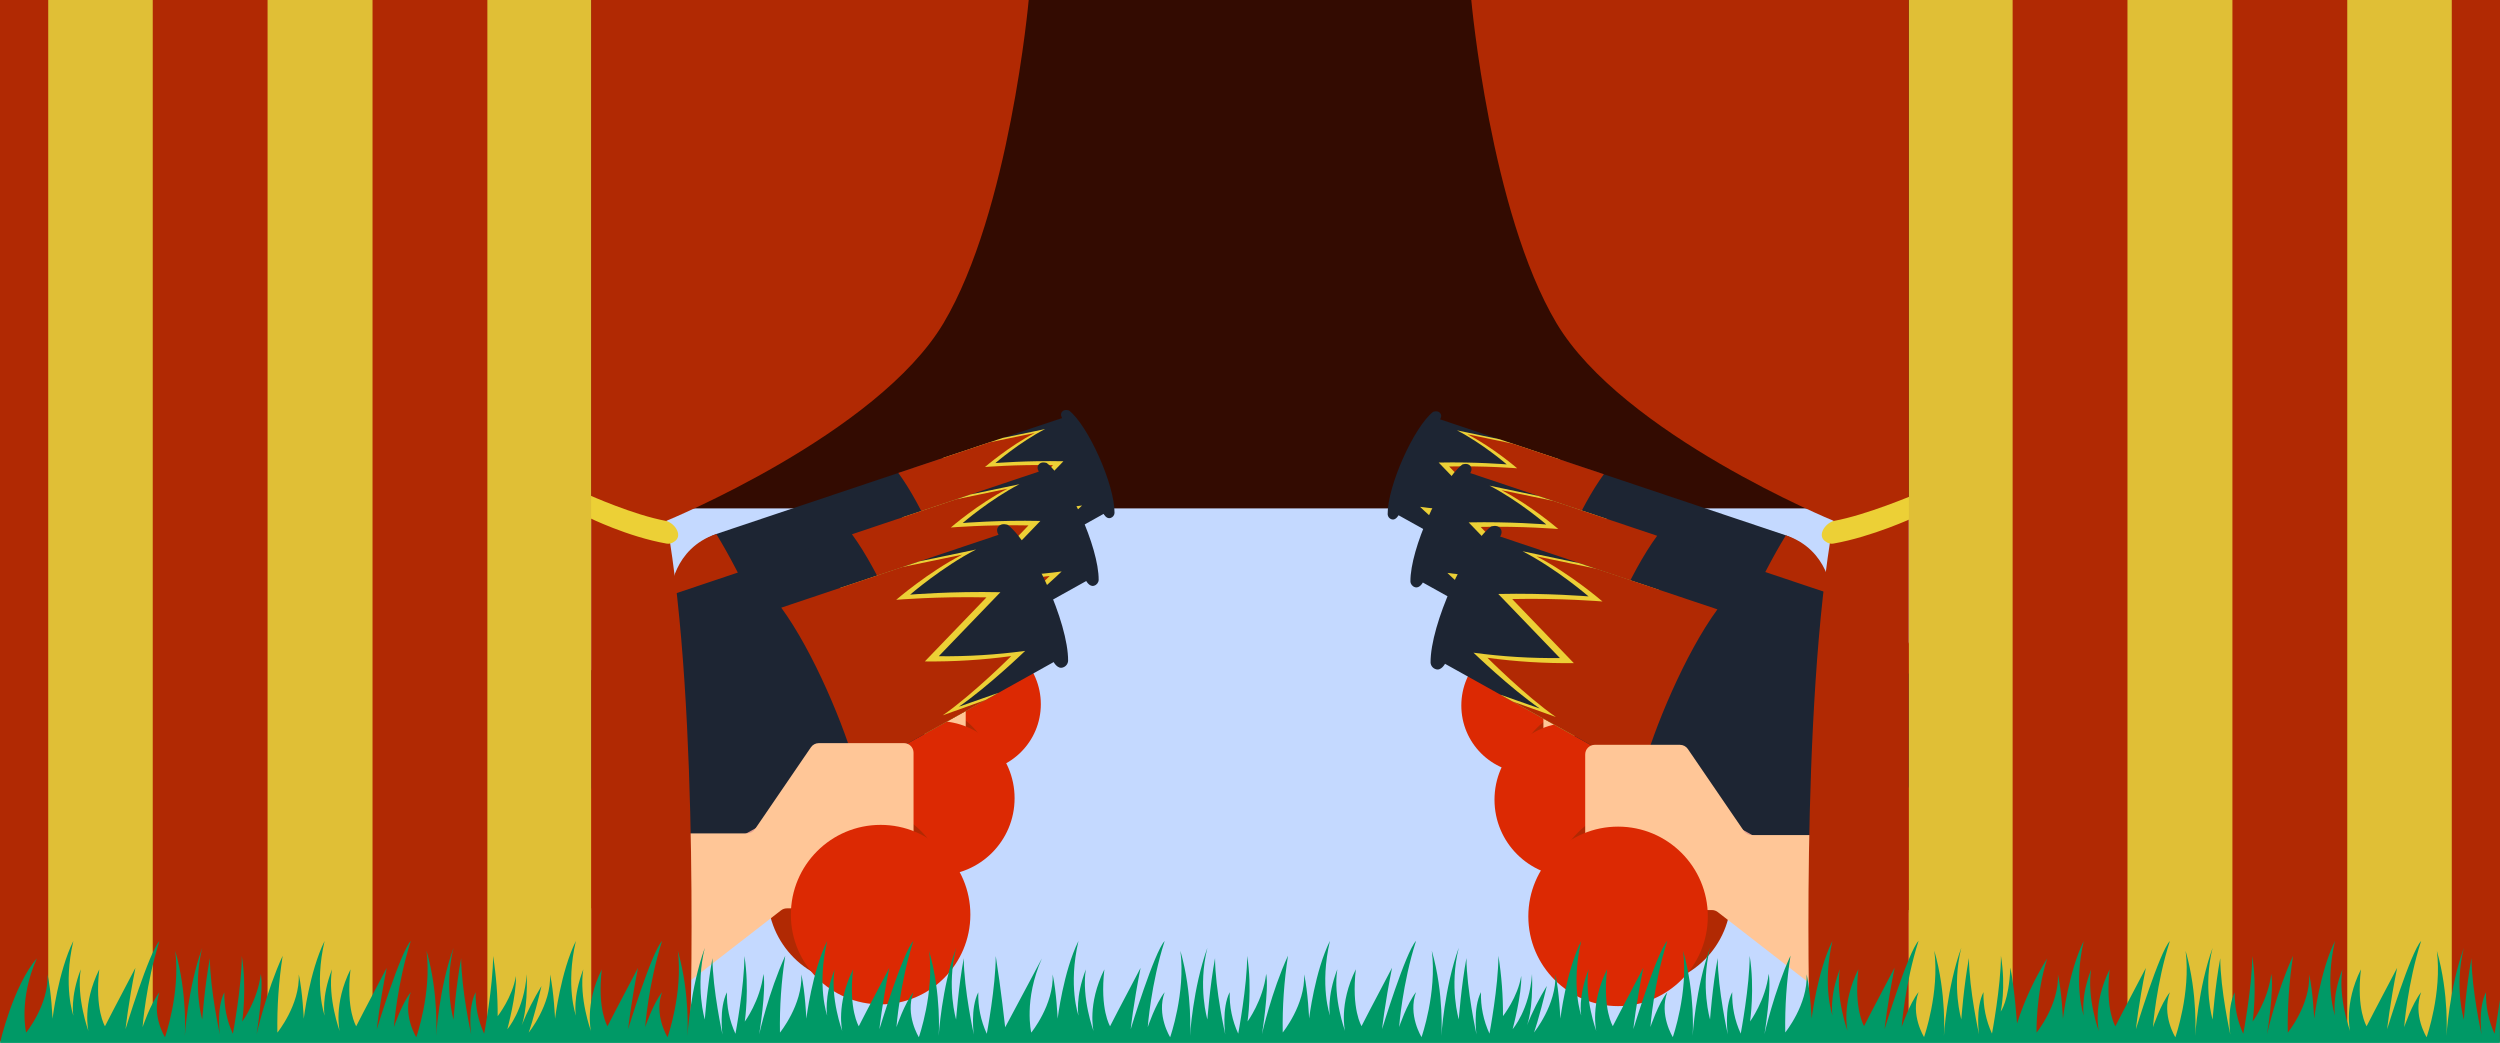
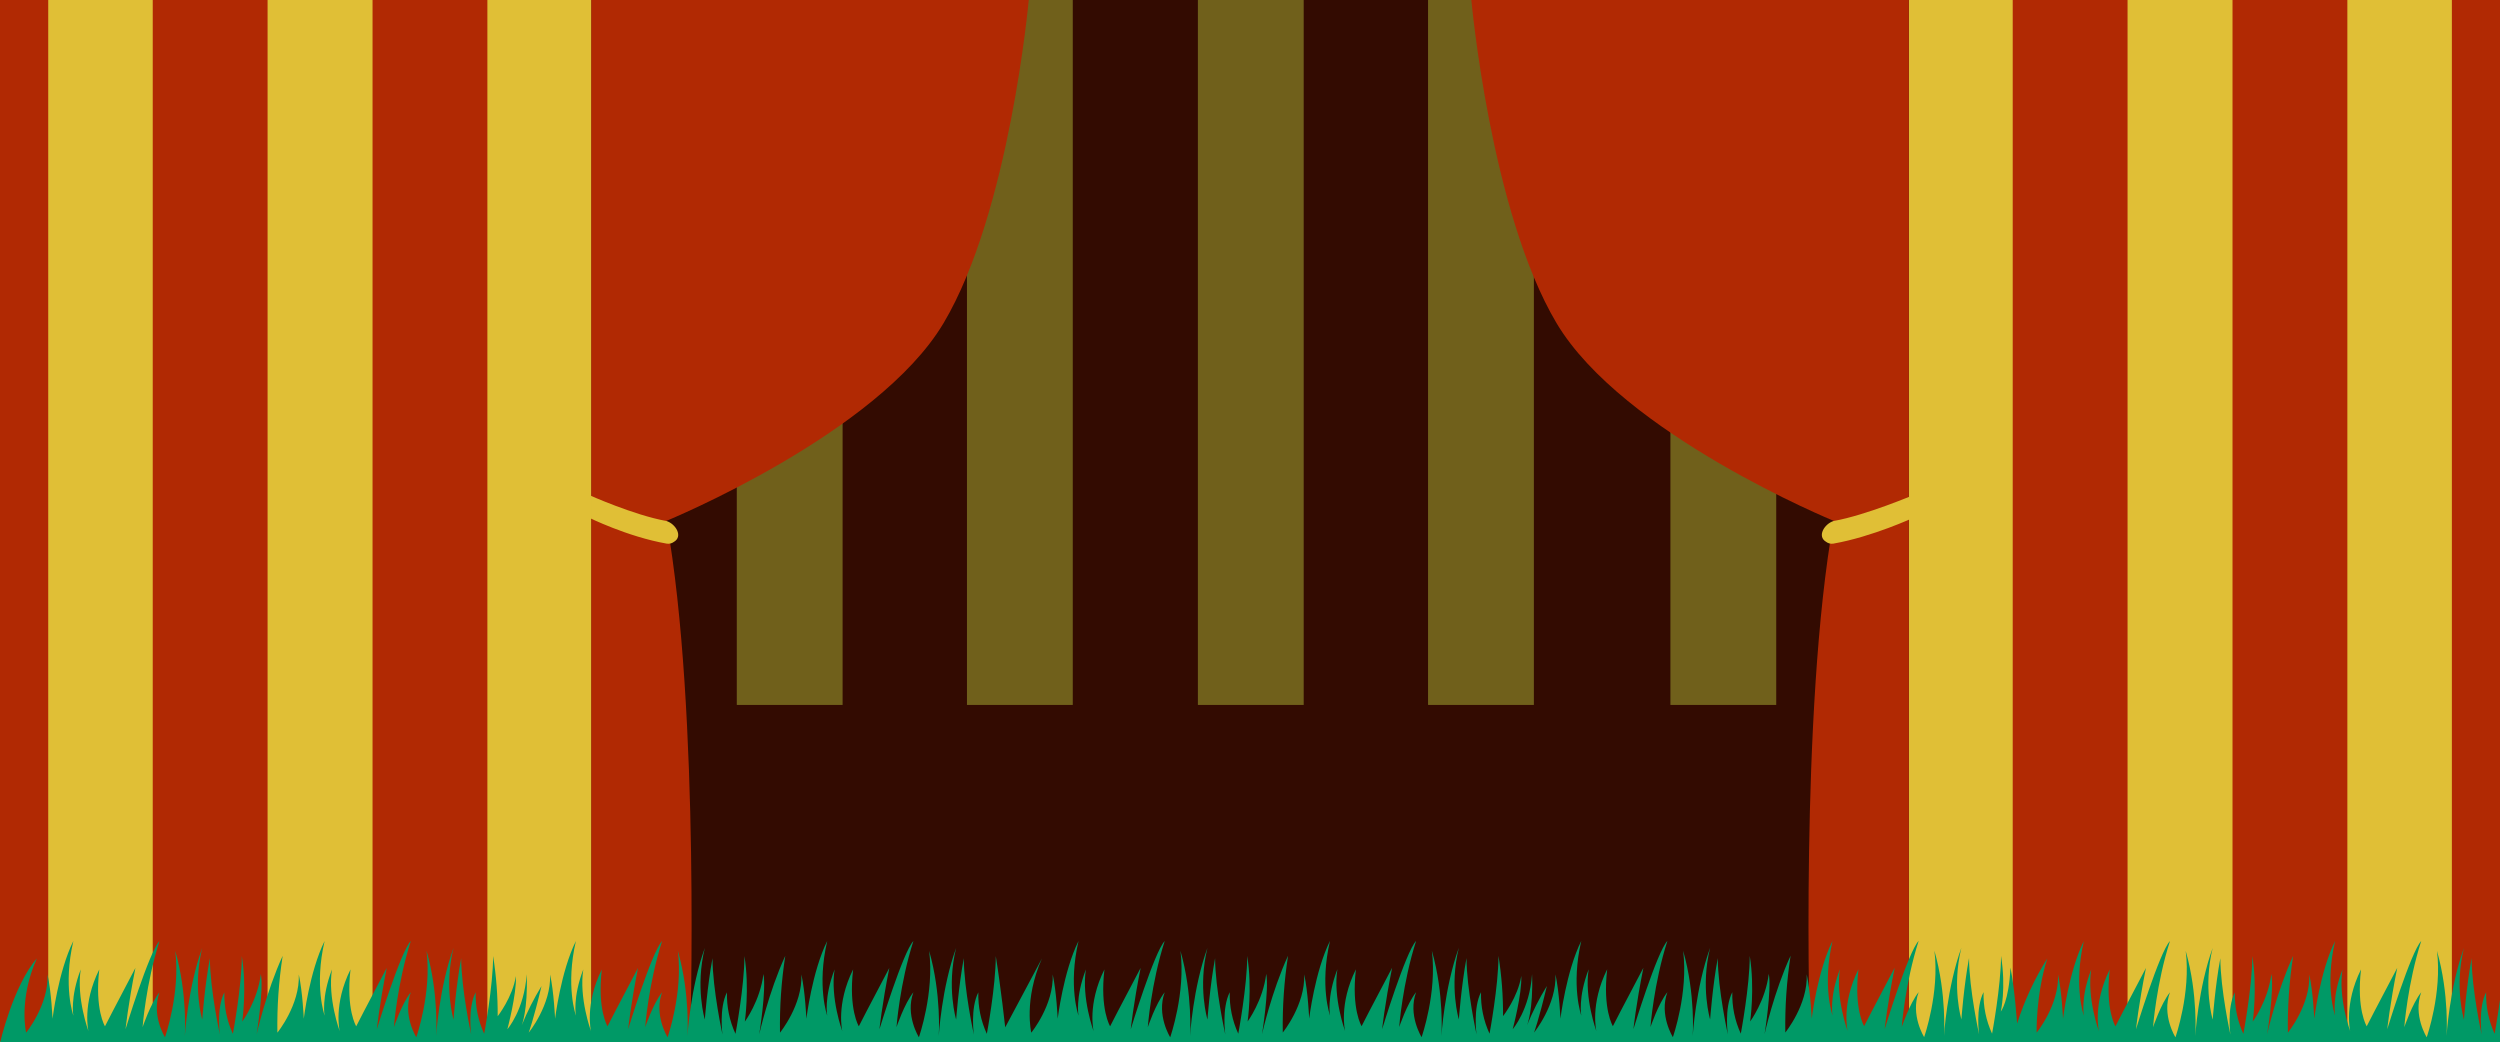
- <svg xmlns="http://www.w3.org/2000/svg" viewBox="0 0 1920.08 801">
+ <svg xmlns="http://www.w3.org/2000/svg" viewBox="0 0 1920 800">
  <defs>
-     <style>.a{fill:#c4d9ff;}.b{fill:#330b01;}.c{fill:#b12903;}.d{fill:#e09d8d;}.e{fill:#1d2533;}.f{fill:#ecd036;}.g{fill:#ffc697;}.h{fill:#dc2903;}.i{fill:#e0bf36;}.j{fill:#096;}</style>
+     <style>.a{fill:#330b01;}.b{fill:#70601b;}.c{fill:#b12903;}.d{fill:#e0bf36;}.e{fill:#096;}</style>
  </defs>
  <rect class="a" width="1920.08" height="800" />
-   <rect class="b" width="1920.08" height="390.46" />
-   <circle class="c" cx="1187.72" cy="530.12" r="51.94" />
-   <path class="d" d="M1311.4,576.7,1246,525.95a5.53,5.53,0,0,0-3.37-1.16l-67.84-.16a5.53,5.53,0,0,1-5.51-5.53v-84.4a5.53,5.53,0,0,1,5.53-5.53h49.31a5.53,5.53,0,0,1,4.57,2.41L1261,479a5.53,5.53,0,0,0,4.57,2.41h41.79a5.53,5.53,0,0,1,5.53,5.53V494a5.53,5.53,0,0,0,2.44,4.58l81.05,54.63a5.53,5.53,0,0,1,2.42,5l-1.12,14.55a5.53,5.53,0,0,1-5.51,5.1h-77.38A5.53,5.53,0,0,1,1311.4,576.7Z" transform="translate(0 0)" />
-   <path class="e" d="M1065.76,395c-.16-22,20.47-67.44,34.93-78.7,0,0,3.38-1.33,5.32.87s0,4.89,0,4.89l265.59,89.11c32.43,13.17,35.12,44.72,35.12,44.72s3.66-2.91,4.6,3.65c2.48,21.87-14.29,65.28-33.14,71.43-4.36,1.35-4.58-1.62-4.58-1.62s-27,16.93-55.12,2.57l-244.35-136.2s-2.24,4.19-5.3,3.15A4.28,4.28,0,0,1,1065.76,395Z" transform="translate(0 0)" />
-   <path class="f" d="M1197.87,352.85l-46.07-15.46L1119,330.53c19.67,10.11,38.21,26.13,38.21,26.13s-24.24-2-52.25-1.4l35.68,37.08a343.42,343.42,0,0,1-50-3.09s20.93,20.22,38.35,32.3l-22.87-8,43,24" transform="translate(0 0)" />
-   <path class="c" d="M1113.3,417.52,1188,459.14c6.93-25.87,25.25-69.63,43.81-94.92l-70-23.47-34.78-7.21c19.67,10.11,38.21,26.13,38.21,26.13s-24.24-2-52.25-1.4l35.68,37.08a343.42,343.42,0,0,1-50-3.09s22.19,22.19,39.61,34.27Z" transform="translate(0 0)" />
-   <path class="c" d="M1371.6,411.14c-20.11,32.82-42.8,82.33-53.12,120.75,28.31,15.61,55.12-2.57,55.12-2.57-3.47-7.88,24.18-72.75,33.13-73.46C1406.72,455.85,1404.9,422.31,1371.6,411.14Z" transform="translate(0 0)" />
-   <path class="g" d="M1297.41,590.12,1232,539.37a5.53,5.53,0,0,0-3.37-1.16l-67.84-.16a5.53,5.53,0,0,1-5.51-5.53v-84.4a5.53,5.53,0,0,1,5.53-5.53h49.31a5.53,5.53,0,0,1,4.57,2.41L1247,492.42a5.53,5.53,0,0,0,4.57,2.41h41.79a5.53,5.53,0,0,1,5.53,5.53v7.05a5.53,5.53,0,0,0,2.44,4.58l81.05,54.63a5.53,5.53,0,0,1,2.42,5l-1.12,14.55a5.53,5.53,0,0,1-5.51,5.1H1300.8A5.53,5.53,0,0,1,1297.41,590.12Z" transform="translate(0 0)" />
-   <circle class="h" cx="1174.28" cy="541.86" r="51.94" />
-   <circle class="c" cx="734.01" cy="529.11" r="51.94" />
-   <path class="d" d="M606.94,576.85H529.56a5.53,5.53,0,0,1-5.51-5.1l-1.12-14.55a5.53,5.53,0,0,1,2.42-5l81.05-54.63a5.53,5.53,0,0,0,2.44-4.58v-7.05a5.53,5.53,0,0,1,5.53-5.53h41.79a5.53,5.53,0,0,0,4.57-2.41l32.39-47.42a5.53,5.53,0,0,1,4.57-2.41H747a5.53,5.53,0,0,1,5.53,5.53v84.4a5.53,5.53,0,0,1-5.51,5.53l-67.84.16a5.53,5.53,0,0,0-3.37,1.16l-65.44,50.75A5.53,5.53,0,0,1,606.94,576.85Z" transform="translate(0 0)" />
-   <path class="e" d="M856,394c.16-22-20.47-67.44-34.93-78.7,0,0-3.38-1.33-5.32.87s0,4.89,0,4.89L550.13,410.13C517.7,423.3,515,454.85,515,454.85s-3.66-2.91-4.6,3.65c-2.48,21.87,14.29,65.28,33.14,71.43,4.36,1.35,4.58-1.62,4.58-1.62s27,16.93,55.12,2.57l244.35-136.2s2.24,4.19,5.3,3.15A4.28,4.28,0,0,0,856,394Z" transform="translate(0 0)" />
-   <path class="f" d="M723.86,351.84l46.07-15.46,32.78-6.86C783,339.64,764.5,355.65,764.5,355.65s24.24-2,52.25-1.4l-35.68,37.08a343.42,343.42,0,0,0,50-3.09s-20.93,20.22-38.35,32.3l22.87-8-43,24" transform="translate(0 0)" />
-   <path class="c" d="M808.43,416.51l-74.68,41.63c-6.93-25.87-25.25-69.63-43.81-94.92l70-23.47,34.78-7.21c-19.67,10.11-38.21,26.13-38.21,26.13s24.24-2,52.25-1.4L773,394.34a343.42,343.42,0,0,0,50-3.09s-22.19,22.19-39.61,34.27Z" transform="translate(0 0)" />
-   <path class="c" d="M550.13,410.13c20.11,32.82,42.8,82.33,53.12,120.75-28.31,15.61-55.12-2.57-55.12-2.57,3.47-7.88-24.18-72.75-33.13-73.46C515,454.85,516.83,421.3,550.13,410.13Z" transform="translate(0 0)" />
-   <path class="g" d="M620.93,590.28H543.54a5.53,5.53,0,0,1-5.51-5.1l-1.12-14.55a5.53,5.53,0,0,1,2.42-5L620.38,511a5.53,5.53,0,0,0,2.44-4.58v-7.05a5.53,5.53,0,0,1,5.53-5.53h41.79a5.53,5.53,0,0,0,4.57-2.41L707.09,444a5.53,5.53,0,0,1,4.57-2.41H761a5.53,5.53,0,0,1,5.53,5.53v84.4A5.53,5.53,0,0,1,761,537l-67.84.16a5.53,5.53,0,0,0-3.37,1.16l-65.44,50.75A5.53,5.53,0,0,1,620.93,590.28Z" transform="translate(0 0)" />
-   <circle class="h" cx="747.45" cy="540.85" r="51.94" />
-   <circle class="c" cx="1222.45" cy="600.82" r="59.28" />
-   <path class="d" d="M1363.6,654l-74.69-57.92a6.31,6.31,0,0,0-3.85-1.32l-77.43-.19a6.31,6.31,0,0,1-6.29-6.31V491.91a6.31,6.31,0,0,1,6.31-6.31h56.28a6.31,6.31,0,0,1,5.21,2.75l37,54.12a6.31,6.31,0,0,0,5.21,2.75H1359a6.31,6.31,0,0,1,6.31,6.31v8a6.31,6.31,0,0,0,2.78,5.23l92.51,62.35a6.31,6.31,0,0,1,2.76,5.72l-1.28,16.6a6.31,6.31,0,0,1-6.29,5.82h-88.32A6.31,6.31,0,0,1,1363.6,654Z" transform="translate(0 0)" />
-   <path class="e" d="M1083.25,446.57c-.19-25.14,23.36-77,39.87-89.82,0,0,3.85-1.52,6.07,1s0,5.58,0,5.58L1432.31,465c37,15,40.08,51,40.08,51s4.18-3.32,5.24,4.17c2.83,25-16.3,74.5-37.83,81.52-5,1.54-5.23-1.84-5.23-1.84s-30.84,19.33-62.9,2.93L1092.79,447.39s-2.56,4.78-6.05,3.59A4.88,4.88,0,0,1,1083.25,446.57Z" transform="translate(0 0)" />
-   <path class="f" d="M1234,398.5l-52.58-17.64L1144,373c22.44,11.54,43.61,29.82,43.61,29.82s-27.67-2.31-59.64-1.6l40.72,42.32a392,392,0,0,1-57.07-3.53s23.88,23.08,43.76,36.87l-26.1-9.16,49.12,27.38" transform="translate(0 0)" />
-   <path class="c" d="M1137.51,472.31l85.23,47.51c7.91-29.53,28.81-79.47,50-108.33L1192.9,384.7l-39.69-8.23c22.44,11.54,43.61,29.82,43.61,29.82s-27.67-2.31-59.64-1.6L1177.9,447a392,392,0,0,1-57.07-3.53s25.33,25.33,45.21,39.12Z" transform="translate(0 0)" />
-   <path class="c" d="M1432.31,465c-23,37.46-48.85,94-60.63,137.81,32.31,17.81,62.9-2.93,62.9-2.93-4-9,27.59-83,37.81-83.85C1472.4,516.06,1470.32,477.78,1432.31,465Z" transform="translate(0 0)" />
-   <path class="g" d="M1347.64,669.3l-74.69-57.92a6.31,6.31,0,0,0-3.85-1.32l-77.43-.19a6.31,6.31,0,0,1-6.29-6.31V507.23a6.31,6.31,0,0,1,6.31-6.31H1248a6.31,6.31,0,0,1,5.21,2.75l37,54.12a6.31,6.31,0,0,0,5.21,2.75H1343a6.31,6.31,0,0,1,6.31,6.31v8a6.31,6.31,0,0,0,2.78,5.23l92.51,62.35a6.31,6.31,0,0,1,2.76,5.72l-1.28,16.6a6.31,6.31,0,0,1-6.29,5.82h-88.32A6.31,6.31,0,0,1,1347.64,669.3Z" transform="translate(0 0)" />
-   <circle class="h" cx="1207.1" cy="614.22" r="59.28" />
-   <circle class="c" cx="704.61" cy="599.67" r="59.28" />
-   <path class="d" d="M559.59,654.16H471.27a6.31,6.31,0,0,1-6.29-5.82l-1.28-16.6a6.31,6.31,0,0,1,2.76-5.72L559,563.67a6.31,6.31,0,0,0,2.78-5.23v-8a6.31,6.31,0,0,1,6.31-6.31h47.69a6.31,6.31,0,0,0,5.21-2.75l37-54.12a6.31,6.31,0,0,1,5.21-2.75h56.28a6.31,6.31,0,0,1,6.31,6.31v96.33a6.31,6.31,0,0,1-6.29,6.31l-77.43.19a6.31,6.31,0,0,0-3.85,1.32l-74.69,57.92A6.31,6.31,0,0,1,559.59,654.16Z" transform="translate(0 0)" />
-   <path class="e" d="M843.81,445.43c.19-25.14-23.36-77-39.87-89.82,0,0-3.85-1.52-6.07,1s0,5.58,0,5.58L494.75,463.88c-37,15-40.08,51-40.08,51s-4.18-3.32-5.24,4.17c-2.83,25,16.3,74.5,37.83,81.52,5,1.54,5.23-1.84,5.23-1.84s30.84,19.33,62.9,2.93L834.27,446.24s2.56,4.78,6.05,3.59A4.88,4.88,0,0,0,843.81,445.43Z" transform="translate(0 0)" />
-   <path class="f" d="M693,397.35l52.58-17.64L783,371.88c-22.44,11.54-43.61,29.82-43.61,29.82s27.67-2.31,59.64-1.6l-40.72,42.32a392,392,0,0,0,57.07-3.53S791.52,462,771.65,475.76l26.1-9.16L748.62,494" transform="translate(0 0)" />
-   <path class="c" d="M789.56,471.16l-85.23,47.51c-7.91-29.53-28.81-79.47-50-108.33l79.84-26.79,39.69-8.23c-22.44,11.54-43.61,29.82-43.61,29.82s27.67-2.31,59.64-1.6l-40.72,42.32a392,392,0,0,0,57.07-3.53S780.91,467.66,761,481.45Z" transform="translate(0 0)" />
-   <path class="c" d="M494.75,463.88c23,37.46,48.85,94,60.63,137.81-32.31,17.81-62.9-2.93-62.9-2.93,4-9-27.59-83-37.81-83.85C454.66,514.92,456.74,476.63,494.75,463.88Z" transform="translate(0 0)" />
-   <path class="g" d="M575.55,669.48H487.23a6.31,6.31,0,0,1-6.29-5.82l-1.28-16.6a6.31,6.31,0,0,1,2.76-5.72L574.93,579a6.31,6.31,0,0,0,2.78-5.23v-8A6.31,6.31,0,0,1,584,559.4h47.69a6.31,6.31,0,0,0,5.21-2.75l37-54.12a6.31,6.31,0,0,1,5.21-2.75h56.28a6.31,6.31,0,0,1,6.31,6.31v96.33a6.31,6.31,0,0,1-6.29,6.31l-77.43.19a6.31,6.31,0,0,0-3.85,1.32l-74.69,57.92A6.31,6.31,0,0,1,575.55,669.48Z" transform="translate(0 0)" />
-   <circle class="h" cx="719.96" cy="613.07" r="59.28" />
-   <circle class="c" cx="1260.57" cy="688.21" r="68.93" />
-   <path class="d" d="M1424.69,750l-86.84-67.35a7.34,7.34,0,0,0-4.48-1.54l-90-.22a7.34,7.34,0,0,1-7.32-7.34v-112a7.34,7.34,0,0,1,7.34-7.34h65.43a7.34,7.34,0,0,1,6.06,3.2l43,62.93a7.34,7.34,0,0,0,6.06,3.2h55.45a7.34,7.34,0,0,1,7.34,7.34v9.36a7.34,7.34,0,0,0,3.24,6.08l107.55,72.49a7.34,7.34,0,0,1,3.21,6.65l-1.49,19.3a7.34,7.34,0,0,1-7.31,6.77H1429.18A7.34,7.34,0,0,1,1424.69,750Z" transform="translate(0 0)" />
-   <path class="e" d="M1098.72,508.88c-.22-29.23,27.16-89.49,46.35-104.43,0,0,4.48-1.77,7.06,1.15s0,6.48,0,6.48l352.44,118.25c43,17.48,46.6,59.34,46.6,59.34s4.86-3.86,6.1,4.85c3.29,29-19,86.62-44,94.78-5.79,1.79-6.08-2.14-6.08-2.14s-35.86,22.47-73.14,3.41L1109.82,509.82s-3,5.56-7,4.17A5.68,5.68,0,0,1,1098.72,508.88Z" transform="translate(0 0)" />
-   <path class="f" d="M1274,453l-61.14-20.51-43.5-9.11c26.1,13.42,50.7,34.67,50.7,34.67s-32.17-2.69-69.34-1.86l47.34,49.21a455.71,455.71,0,0,1-66.36-4.1s27.77,26.83,50.88,42.86l-30.35-10.65,57.11,31.84" transform="translate(0 0)" />
-   <path class="c" d="M1161.81,538.8,1260.9,594c9.2-34.33,33.5-92.4,58.14-126l-92.83-31.15-46.15-9.57c26.1,13.42,50.7,34.67,50.7,34.67s-32.17-2.69-69.34-1.86l47.34,49.21a455.71,455.71,0,0,1-66.36-4.1s29.45,29.45,52.56,45.48Z" transform="translate(0 0)" />
-   <path class="c" d="M1504.57,530.33c-26.68,43.55-56.8,109.25-70.5,160.23,37.56,20.71,73.14-3.41,73.14-3.41-4.61-10.46,32.08-96.54,44-97.48C1551.18,589.67,1548.76,545.16,1504.57,530.33Z" transform="translate(0 0)" />
-   <path class="g" d="M1406.13,767.84l-86.84-67.35a7.34,7.34,0,0,0-4.48-1.54l-90-.22a7.34,7.34,0,0,1-7.32-7.34v-112a7.34,7.34,0,0,1,7.34-7.34h65.43a7.34,7.34,0,0,1,6.06,3.2l43,62.93a7.34,7.34,0,0,0,6.06,3.2h55.45a7.34,7.34,0,0,1,7.34,7.34v9.36a7.34,7.34,0,0,0,3.24,6.08l107.55,72.49a7.34,7.34,0,0,1,3.21,6.65l-1.49,19.3a7.34,7.34,0,0,1-7.31,6.77H1410.62A7.34,7.34,0,0,1,1406.13,767.84Z" transform="translate(0 0)" />
-   <circle class="h" cx="1242.73" cy="703.8" r="68.93" />
-   <circle class="c" cx="658.49" cy="686.88" r="68.93" />
-   <path class="d" d="M489.88,750.23H387.19a7.34,7.34,0,0,1-7.31-6.77l-1.49-19.3a7.34,7.34,0,0,1,3.21-6.65L489.16,645a7.34,7.34,0,0,0,3.24-6.08v-9.36a7.34,7.34,0,0,1,7.34-7.34h55.45a7.34,7.34,0,0,0,6.06-3.2l43-62.93a7.34,7.34,0,0,1,6.06-3.2H675.7a7.34,7.34,0,0,1,7.34,7.34v112a7.34,7.34,0,0,1-7.32,7.34l-90,.22a7.34,7.34,0,0,0-4.48,1.54l-86.84,67.35A7.34,7.34,0,0,1,489.88,750.23Z" transform="translate(0 0)" />
-   <path class="e" d="M820.34,507.54c.22-29.23-27.16-89.49-46.35-104.43,0,0-4.48-1.77-7.06,1.15s0,6.48,0,6.48L414.49,529c-43,17.48-46.6,59.34-46.6,59.34s-4.86-3.86-6.1,4.85c-3.29,29,19,86.62,44,94.78,5.79,1.79,6.08-2.14,6.08-2.14s35.86,22.47,73.14,3.41L809.24,508.49s3,5.56,7,4.17A5.68,5.68,0,0,0,820.34,507.54Z" transform="translate(0 0)" />
-   <path class="f" d="M645,451.65l61.14-20.51,43.5-9.11C723.57,435.45,699,456.7,699,456.7s32.17-2.69,69.34-1.86L721,504a455.71,455.71,0,0,0,66.36-4.1s-27.77,26.83-50.88,42.86l30.35-10.65L709.66,564" transform="translate(0 0)" />
-   <path class="c" d="M757.26,537.47l-99.1,55.24c-9.2-34.33-33.5-92.4-58.14-126l92.83-31.15L739,426c-26.1,13.42-50.7,34.67-50.7,34.67s32.17-2.69,69.34-1.86L710.29,508a455.71,455.71,0,0,0,66.36-4.1s-29.45,29.45-52.56,45.48Z" transform="translate(0 0)" />
-   <path class="c" d="M414.49,529c26.68,43.55,56.8,109.25,70.5,160.23-37.56,20.71-73.14-3.41-73.14-3.41,4.61-10.46-32.08-96.54-44-97.48C367.89,588.34,370.3,543.82,414.49,529Z" transform="translate(0 0)" />
-   <path class="g" d="M508.44,768H405.75a7.34,7.34,0,0,1-7.31-6.77L396.95,742a7.34,7.34,0,0,1,3.21-6.65l107.55-72.49a7.34,7.34,0,0,0,3.24-6.08v-9.36a7.34,7.34,0,0,1,7.34-7.34h55.45a7.34,7.34,0,0,0,6.06-3.2l43-62.93a7.34,7.34,0,0,1,6.06-3.2h65.43a7.34,7.34,0,0,1,7.34,7.34v112a7.34,7.34,0,0,1-7.32,7.34l-90,.22a7.34,7.34,0,0,0-4.48,1.54l-86.84,67.35A7.34,7.34,0,0,1,508.44,768Z" transform="translate(0 0)" />
-   <circle class="h" cx="676.34" cy="702.46" r="68.93" />
-   <path class="c" d="M454,0V800h76s8-254.29-18.15-400c0,0,162.08-66.5,212.83-151.88S790.08,0,790.08,0Z" transform="translate(0 0)" />
-   <path class="f" d="M511.83,400.14c7,2.12,13,11.77,5.77,16a7.32,7.32,0,0,1-5.51,1.38c-30.2-5.29-60.09-20.13-60.09-20.13V380S486.7,395.61,511.83,400.14Z" transform="translate(0 0)" />
-   <rect class="i" width="454" height="800" />
+   <rect class="b" x="565.86" width="81.26" height="541.39" />
+   <rect class="b" x="742.63" width="81.26" height="541.39" />
+   <rect class="b" x="919.98" width="81.26" height="541.39" />
+   <rect class="b" x="1096.75" width="81.26" height="541.39" />
+   <rect class="b" x="1282.88" width="81.26" height="541.39" />
+   <path class="c" d="M454,0V800h76s8-254.29-18.15-400c0,0,162.08-66.5,212.83-151.88S790.08,0,790.08,0Z" />
+   <path class="d" d="M511.83,400.14c7,2.12,13,11.77,5.77,16a7.32,7.32,0,0,1-5.51,1.38c-30.2-5.29-60.09-20.13-60.09-20.13V380S486.7,395.61,511.83,400.14Z" />
+   <rect class="d" width="454" height="800" />
  <rect class="c" x="286.12" width="88.19" height="800" />
  <rect class="c" x="117.31" width="88.19" height="800" />
  <rect class="c" width="37.04" height="800" />
-   <path class="c" d="M1466,0V800h-75.92s-8-254.29,18.15-400c0,0-162.08-66.5-212.83-151.88S1130,0,1130,0Z" transform="translate(0 0)" />
-   <path class="f" d="M1408.21,400.14c-7,2.12-13,11.77-5.75,16a7.25,7.25,0,0,0,5.47,1.38c30.2-5.29,62.06-20.13,62.06-20.13V380S1433.34,395.61,1408.21,400.14Z" transform="translate(0 0)" />
-   <rect class="i" x="1466.08" width="454" height="800" transform="translate(3386.16 800) rotate(-180)" />
+   <path class="c" d="M1466,0V800h-75.92s-8-254.29,18.15-400c0,0-162.08-66.5-212.83-151.88S1130,0,1130,0Z" />
+   <path class="d" d="M1408.21,400.14c-7,2.12-13,11.77-5.75,16a7.25,7.25,0,0,0,5.47,1.38c30.2-5.29,62.06-20.13,62.06-20.13V380S1433.34,395.61,1408.21,400.14Z" />
+   <rect class="d" x="1466.08" width="454" height="800" transform="translate(3386.16 800) rotate(-180)" />
  <rect class="c" x="1545.76" width="88.19" height="800" transform="translate(3179.72 800) rotate(-180)" />
  <rect class="c" x="1714.58" width="88.19" height="800" transform="translate(3517.35 800) rotate(-180)" />
  <rect class="c" x="1883.04" width="37.04" height="800" transform="translate(3803.12 800) rotate(-180)" />
-   <polyline class="j" points="965 800 1158 800 1351 800" />
-   <path class="j" d="M1737,801h183V767.89c-2,14.37-4.12,26.07-4.12,26.07a71.71,71.71,0,0,1-6.54-31.89c-6.27,12.44-3.43,32.46-3.43,32.46s-7.61-34.54-7.72-58.62c-4,21.42-5.88,47.1-5.88,47.1s-7.49-24.82,0-55c-11.15,30.77-13.36,67.64-13.36,67.64s2.21-31.91-7.36-65.38c4.08,32.27-7.88,66.35-7.88,66.35s-10.67-17-4.21-34.55c-7,8.85-13,26.83-13,26.83s2.48-33.45,13-66.2c-8,8.45-26.09,67.76-26.09,67.76s1.91-18.44,7.65-47.09c-15.26,28.76-23.43,44.83-23.43,44.83s-7.95-12.92-4.37-43.69c-13.35,26.88-8.3,47.51-8.3,47.51s-9.4-25.64-5.93-47.51c-8.33,21.81-5.67,35.49-5.67,35.49s-8.1-22.6,0-57.3c-11.58,23.31-16,59.69-16,59.69s-.87-20.34-3.82-34c.93,23.39-16.45,44.69-16.45,44.69a348.93,348.93,0,0,1,4.06-59c-12.78,27.85-20,60.27-20,60.27s5.53-34,3.24-46.35c-2.48,20.6-14.31,36.62-14.31,36.62s3.71-25.37-.3-50.38c0,23.22-6.87,59.75-6.87,59.75a71.71,71.71,0,0,1-6.54-31.89c-6.27,12.44-3.43,32.46-3.43,32.46s-7.61-34.54-7.72-58.62c-4,21.42-5.88,47.1-5.88,47.1s-7.49-24.82,0-55c-11.15,30.77-13.36,67.64-13.36,67.64s2.21-31.91-7.36-65.38c4.08,32.27-7.88,66.35-7.88,66.35s-10.67-17-4.21-34.55c-7,8.85-13,26.83-13,26.83s2.48-33.45,13-66.2c-8,8.45-26.09,67.76-26.09,67.76s1.91-18.44,7.65-47.09c-15.26,28.76-23.43,44.83-23.43,44.83s-7.95-12.92-4.37-43.69c-13.35,26.88-8.3,47.51-8.3,47.51s-9.4-25.64-5.93-47.51c-8.33,21.81-5.67,35.49-5.67,35.49s-8.1-22.6,0-57.3c-11.58,23.31-16,59.69-16,59.69s-.87-20.34-3.82-34c.93,23.39-16.45,44.69-16.45,44.69s-.68-29,8.2-57a219.92,219.92,0,0,0-23.19,50s-1.77-26.23-5.1-43c-1.15,26-7.43,33.77-7.43,33.77s4.19-17.78.18-42.79c0,23.22-6.87,59.75-6.87,59.75a71.71,71.71,0,0,1-6.54-31.89c-6.27,12.44-3.43,32.46-3.43,32.46s-7.61-34.54-7.72-58.62c-4,21.42-5.88,47.1-5.88,47.1s-7.49-24.82,0-55c-11.15,30.77-13.36,67.64-13.36,67.64s2.21-31.91-7.36-65.38c4.08,32.27-7.88,66.35-7.88,66.35s-10.67-17-4.21-34.55c-7,8.85-13,26.83-13,26.83s2.48-33.45,13-66.2c-8,8.45-26.09,67.76-26.09,67.76s1.91-18.44,7.65-47.09c-15.26,28.76-23.43,44.83-23.43,44.83s-7.95-12.92-4.37-43.69c-13.35,26.88-8.3,47.51-8.3,47.51s-9.4-25.64-5.93-47.51c-8.33,21.81-5.67,35.49-5.67,35.49s-8.1-22.6,0-57.3c-11.58,23.31-16,59.69-16,59.69s-.87-20.34-3.82-34c.93,23.39-16.45,44.69-16.45,44.69a348.93,348.93,0,0,1,4.06-59c-12.78,27.85-20,60.27-20,60.27s5.53-34,3.24-46.35c-2.48,20.6-14.31,36.62-14.31,36.62s3.71-25.37-.3-50.38c0,23.22-6.87,59.75-6.87,59.75a71.71,71.71,0,0,1-6.54-31.89c-6.27,12.44-3.43,32.46-3.43,32.46s-7.61-34.54-7.72-58.62c-4,21.42-5.88,47.1-5.88,47.1s-7.49-24.82,0-55c-11.15,30.77-13.36,67.64-13.36,67.64s2.21-31.91-7.36-65.38c4.08,32.27-7.88,66.35-7.88,66.35s-10.67-17-4.21-34.55c-7,8.85-13,26.83-13,26.83s2.48-33.45,13-66.2c-8,8.45-26.09,67.76-26.09,67.76s1.91-18.44,7.65-47.09c-15.26,28.76-23.43,44.83-23.43,44.83s-7.95-12.92-4.37-43.69c-13.35,26.88-8.3,47.51-8.3,47.51s-9.4-25.64-5.93-47.51c-8.33,21.81-5.67,35.49-5.67,35.49s-8.1-22.6,0-57.3c-11.58,23.31-16,59.69-16,59.69s-.87-20.34-3.82-34c.93,23.39-16.45,44.69-16.45,44.69s3.56-9.31,9.85-35.77a206.73,206.73,0,0,0-15.23,30.19s4.89-11.59,3.86-39.33c-1.86,27.46-14.87,42.33-14.87,42.33s7.22-27,6.58-40.9c-2.57,16.3-14,30.89-14,30.89a285,285,0,0,0-3.51-46.29c0,23.22-6.87,59.75-6.87,59.75a71.71,71.71,0,0,1-6.54-31.89c-6.27,12.44-3.43,32.46-3.43,32.46s-7.61-34.54-7.72-58.62c-4,21.42-5.88,47.1-5.88,47.1s-7.49-24.82,0-55c-11.15,30.77-13.36,67.64-13.36,67.64s2.21-31.91-7.36-65.38c4.08,32.27-7.88,66.35-7.88,66.35s-10.67-17-4.21-34.55c-7,8.85-13,26.83-13,26.83s2.48-33.45,13-66.2c-8,8.45-26.09,67.76-26.09,67.76s1.91-18.44,7.65-47.09c-15.26,28.76-23.43,44.83-23.43,44.83s-7.95-12.92-4.37-43.69c-13.35,26.88-8.3,47.51-8.3,47.51s-9.4-25.64-5.93-47.51c-8.33,21.81-5.67,35.49-5.67,35.49s-8.1-22.6,0-57.3c-11.58,23.31-16,59.69-16,59.69s-.87-20.34-3.82-34c.93,23.39-16.45,44.69-16.45,44.69a348.93,348.93,0,0,1,4.06-59c-12.78,27.85-20,60.27-20,60.27s5.53-34,3.24-46.35c-2.48,20.6-14.31,36.62-14.31,36.62s3.71-25.37-.3-50.38c0,23.22-6.87,59.75-6.87,59.75a71.71,71.71,0,0,1-6.54-31.89c-6.27,12.44-3.43,32.46-3.43,32.46S933.3,760,933.19,735.9c-4,21.42-5.88,47.1-5.88,47.1s-7.49-24.82,0-55c-11.15,30.77-13.36,67.64-13.36,67.64s2.21-31.91-7.36-65.38c4.08,32.27-7.88,66.35-7.88,66.35s-10.67-17-4.21-34.55c-7,8.85-13,26.83-13,26.83s2.48-33.45,13-66.2c-8,8.45-26.09,67.76-26.09,67.76S870.31,772,876,743.37c-15.26,28.76-23.43,44.83-23.43,44.83s-7.95-12.92-4.37-43.69c-13.35,26.88-8.3,47.51-8.3,47.51s-9.4-25.64-5.93-47.51c-8.33,21.81-5.67,35.49-5.67,35.49s-8.1-22.6,0-57.3c-11.58,23.31-16,59.69-16,59.69s-.87-20.34-3.82-34c.93,23.39-16.45,44.69-16.45,44.69s-6-25.07,8.2-57L772,789s-3.24-29.74-7.24-54.75c0,23.22-6.87,59.75-6.87,59.75a71.71,71.71,0,0,1-6.54-31.89c-6.27,12.44-3.43,32.46-3.43,32.46S740.3,760,740.19,735.9c-4,21.42-5.88,47.1-5.88,47.1s-7.49-24.82,0-55c-11.15,30.77-13.36,67.64-13.36,67.64s2.21-31.91-7.36-65.38c4.08,32.27-7.88,66.35-7.88,66.35s-10.67-17-4.21-34.55c-7,8.85-13,26.83-13,26.83s2.48-33.45,13-66.2c-8,8.45-26.09,67.76-26.09,67.76S677.31,772,683,743.37c-15.26,28.76-23.43,44.83-23.43,44.83s-7.95-12.92-4.37-43.69c-13.35,26.88-8.3,47.51-8.3,47.51s-9.4-25.64-5.93-47.51c-8.33,21.81-5.67,35.49-5.67,35.49s-8.1-22.6,0-57.3c-11.58,23.31-16,59.69-16,59.69s-.87-20.34-3.82-34c.93,23.39-16.45,44.69-16.45,44.69a348.93,348.93,0,0,1,4.06-59c-12.78,27.85-20,60.27-20,60.27s5.53-34,3.24-46.35c-2.48,20.6-14.31,36.62-14.31,36.62s3.71-25.37-.3-50.38c0,23.22-6.87,59.75-6.87,59.75a71.71,71.71,0,0,1-6.54-31.89c-6.27,12.44-3.43,32.46-3.43,32.46S547.3,760,547.19,735.9c-4,21.42-5.88,47.1-5.88,47.1s-7.49-24.82,0-55c-11.15,30.77-13.36,67.64-13.36,67.64s2.21-31.91-7.36-65.38c4.08,32.27-7.88,66.35-7.88,66.35s-10.67-17-4.21-34.55c-7,8.85-13,26.83-13,26.83s2.48-33.45,13-66.2c-8,8.45-26.09,67.76-26.09,67.76S484.31,772,490,743.37c-15.26,28.76-23.43,44.83-23.43,44.83s-7.95-12.92-4.37-43.69c-13.35,26.88-8.3,47.51-8.3,47.51s-9.4-25.64-5.93-47.51c-8.33,21.81-5.67,35.49-5.67,35.49s-8.1-22.6,0-57.3c-11.58,23.31-16,59.69-16,59.69s-.87-20.34-3.82-34c.93,23.39-16.45,44.69-16.45,44.69s3.56-9.31,9.85-35.77a206.73,206.73,0,0,0-15.23,30.19s4.89-11.59,3.86-39.33c-1.86,27.46-14.87,42.33-14.87,42.33s7.22-27,6.58-40.9c-2.57,16.3-14,30.89-14,30.89a285,285,0,0,0-3.51-46.29c0,23.22-6.87,59.75-6.87,59.75a71.71,71.71,0,0,1-6.54-31.89c-6.27,12.44-3.43,32.46-3.43,32.46S354.3,760,354.19,735.9c-4,21.42-5.88,47.1-5.88,47.1s-7.49-24.82,0-55c-11.15,30.77-13.36,67.64-13.36,67.64s2.21-31.91-7.36-65.38c4.08,32.27-7.88,66.35-7.88,66.35s-10.67-17-4.21-34.55c-7,8.85-13,26.83-13,26.83s2.48-33.45,13-66.2c-8,8.45-26.09,67.76-26.09,67.76S291.31,772,297,743.37c-15.26,28.76-23.43,44.83-23.43,44.83s-7.95-12.92-4.37-43.69c-13.35,26.88-8.3,47.51-8.3,47.51s-9.4-25.64-5.93-47.51c-8.33,21.81-5.67,35.49-5.67,35.49s-8.1-22.6,0-57.3c-11.58,23.31-16,59.69-16,59.69s-.87-20.34-3.82-34c.93,23.39-16.45,44.69-16.45,44.69a348.93,348.93,0,0,1,4.06-59c-12.78,27.85-20,60.27-20,60.27s5.53-34,3.24-46.35c-2.48,20.6-14.31,36.62-14.31,36.62s3.71-25.37-.3-50.38c0,23.22-6.87,59.75-6.87,59.75a71.71,71.71,0,0,1-6.54-31.89c-6.27,12.44-3.43,32.46-3.43,32.46S161.3,760,161.19,735.9c-4,21.42-5.88,47.1-5.88,47.1s-7.49-24.82,0-55c-11.15,30.77-13.36,67.64-13.36,67.64s2.21-31.91-7.36-65.38c4.08,32.27-7.88,66.35-7.88,66.35s-10.67-17-4.21-34.55c-7,8.85-13,26.83-13,26.83s2.48-33.45,13-66.2c-8,8.45-26.09,67.76-26.09,67.76S98.31,772,104,743.37C88.78,772.13,80.62,788.2,80.62,788.2s-7.95-12.92-4.37-43.69C62.89,771.39,67.94,792,67.94,792s-9.4-25.64-5.93-47.51C53.68,766.32,56.34,780,56.34,780s-8.1-22.6,0-57.3c-11.58,23.31-16,59.69-16,59.69s-.87-20.34-3.82-34c.93,23.39-16.45,44.69-16.45,44.69s-6-25.07,8.2-57C10.09,757.1,0,801,0,801H1737Z" transform="translate(0 0)" />
+   <path class="e" d="M1737,801h183V767.89c-2,14.37-4.12,26.07-4.12,26.07a71.71,71.71,0,0,1-6.54-31.89c-6.27,12.44-3.43,32.46-3.43,32.46s-7.61-34.54-7.72-58.62c-4,21.42-5.88,47.1-5.88,47.1s-7.49-24.82,0-55c-11.15,30.77-13.36,67.64-13.36,67.64s2.21-31.91-7.36-65.38c4.08,32.27-7.88,66.35-7.88,66.35s-10.67-17-4.21-34.55c-7,8.85-13,26.83-13,26.83s2.48-33.45,13-66.2c-8,8.45-26.09,67.76-26.09,67.76s1.91-18.44,7.65-47.09c-15.26,28.76-23.43,44.83-23.43,44.83s-7.95-12.92-4.37-43.69c-13.35,26.88-8.3,47.51-8.3,47.51s-9.4-25.64-5.93-47.51c-8.33,21.81-5.67,35.49-5.67,35.49s-8.1-22.6,0-57.3c-11.58,23.31-16,59.69-16,59.69s-.87-20.34-3.82-34c.93,23.39-16.45,44.69-16.45,44.69a348.93,348.93,0,0,1,4.06-59c-12.78,27.85-20,60.27-20,60.27s5.53-34,3.24-46.35c-2.48,20.6-14.31,36.62-14.31,36.62s3.71-25.37-.3-50.38c0,23.22-6.87,59.75-6.87,59.75a71.71,71.71,0,0,1-6.54-31.89c-6.27,12.44-3.43,32.46-3.43,32.46s-7.61-34.54-7.72-58.62c-4,21.42-5.88,47.1-5.88,47.1s-7.49-24.82,0-55c-11.15,30.77-13.36,67.64-13.36,67.64s2.21-31.91-7.36-65.38c4.08,32.27-7.88,66.35-7.88,66.35s-10.67-17-4.21-34.55c-7,8.85-13,26.83-13,26.83s2.48-33.45,13-66.2c-8,8.45-26.09,67.76-26.09,67.76s1.91-18.44,7.65-47.09c-15.26,28.76-23.43,44.83-23.43,44.83s-7.95-12.92-4.37-43.69c-13.35,26.88-8.3,47.51-8.3,47.51s-9.4-25.64-5.93-47.51c-8.33,21.81-5.67,35.49-5.67,35.49s-8.1-22.6,0-57.3c-11.58,23.31-16,59.69-16,59.69s-.87-20.34-3.82-34c.93,23.39-16.45,44.69-16.45,44.69s-.68-29,8.2-57a219.92,219.92,0,0,0-23.19,50s-1.77-26.23-5.1-43c-1.15,26-7.43,33.77-7.43,33.77s4.19-17.78.18-42.79c0,23.22-6.87,59.75-6.87,59.75a71.71,71.71,0,0,1-6.54-31.89c-6.27,12.44-3.43,32.46-3.43,32.46s-7.61-34.54-7.72-58.62c-4,21.42-5.88,47.1-5.88,47.1s-7.49-24.82,0-55c-11.15,30.77-13.36,67.64-13.36,67.64s2.21-31.91-7.36-65.38c4.08,32.27-7.88,66.35-7.88,66.35s-10.67-17-4.21-34.55c-7,8.85-13,26.83-13,26.83s2.48-33.45,13-66.2c-8,8.45-26.09,67.76-26.09,67.76s1.91-18.44,7.65-47.09c-15.26,28.76-23.43,44.83-23.43,44.83s-7.95-12.92-4.37-43.69c-13.35,26.88-8.3,47.51-8.3,47.51s-9.4-25.64-5.93-47.51c-8.33,21.81-5.67,35.49-5.67,35.49s-8.1-22.6,0-57.3c-11.58,23.31-16,59.69-16,59.69s-.87-20.34-3.82-34c.93,23.39-16.45,44.69-16.45,44.69a348.93,348.93,0,0,1,4.06-59c-12.78,27.85-20,60.27-20,60.27s5.53-34,3.24-46.35c-2.48,20.6-14.31,36.62-14.31,36.62s3.71-25.37-.3-50.38c0,23.22-6.87,59.75-6.87,59.75a71.71,71.71,0,0,1-6.54-31.89c-6.27,12.44-3.43,32.46-3.43,32.46s-7.61-34.54-7.72-58.62c-4,21.42-5.88,47.1-5.88,47.1s-7.49-24.82,0-55c-11.15,30.77-13.36,67.64-13.36,67.64s2.21-31.91-7.36-65.38c4.08,32.27-7.88,66.35-7.88,66.35s-10.67-17-4.21-34.55c-7,8.85-13,26.83-13,26.83s2.48-33.45,13-66.2c-8,8.45-26.09,67.76-26.09,67.76s1.91-18.44,7.65-47.09c-15.26,28.76-23.43,44.83-23.43,44.83s-7.95-12.92-4.37-43.69c-13.35,26.88-8.3,47.51-8.3,47.51s-9.4-25.64-5.93-47.51c-8.33,21.81-5.67,35.49-5.67,35.49s-8.1-22.6,0-57.3c-11.58,23.31-16,59.69-16,59.69s-.87-20.34-3.82-34c.93,23.39-16.45,44.69-16.45,44.69s3.56-9.31,9.85-35.77a206.73,206.73,0,0,0-15.23,30.19s4.89-11.59,3.86-39.33c-1.86,27.46-14.87,42.33-14.87,42.33s7.22-27,6.58-40.9c-2.57,16.3-14,30.89-14,30.89a285,285,0,0,0-3.51-46.29c0,23.22-6.87,59.75-6.87,59.75a71.71,71.71,0,0,1-6.54-31.89c-6.27,12.44-3.43,32.46-3.43,32.46s-7.61-34.54-7.72-58.62c-4,21.42-5.88,47.1-5.88,47.1s-7.49-24.82,0-55c-11.15,30.77-13.36,67.64-13.36,67.64s2.21-31.91-7.36-65.38c4.08,32.27-7.88,66.35-7.88,66.35s-10.67-17-4.21-34.55c-7,8.85-13,26.83-13,26.83s2.48-33.45,13-66.2c-8,8.45-26.09,67.76-26.09,67.76s1.91-18.44,7.65-47.09c-15.26,28.76-23.43,44.83-23.43,44.83s-7.95-12.92-4.37-43.69c-13.35,26.88-8.3,47.51-8.3,47.51s-9.4-25.64-5.93-47.51c-8.33,21.81-5.67,35.49-5.67,35.49s-8.1-22.6,0-57.3c-11.58,23.31-16,59.69-16,59.69s-.87-20.34-3.82-34c.93,23.39-16.45,44.69-16.45,44.69a348.93,348.93,0,0,1,4.06-59c-12.78,27.85-20,60.27-20,60.27s5.53-34,3.24-46.35c-2.48,20.6-14.31,36.62-14.31,36.62s3.71-25.37-.3-50.38c0,23.22-6.87,59.75-6.87,59.75a71.71,71.71,0,0,1-6.54-31.89c-6.27,12.44-3.43,32.46-3.43,32.46S933.3,760,933.19,735.9c-4,21.42-5.88,47.1-5.88,47.1s-7.49-24.82,0-55c-11.15,30.77-13.36,67.64-13.36,67.64s2.21-31.91-7.36-65.38c4.08,32.27-7.88,66.35-7.88,66.35s-10.67-17-4.21-34.55c-7,8.85-13,26.83-13,26.83s2.48-33.45,13-66.2c-8,8.45-26.09,67.76-26.09,67.76S870.31,772,876,743.37c-15.26,28.76-23.43,44.83-23.43,44.83s-7.95-12.92-4.37-43.69c-13.35,26.88-8.3,47.51-8.3,47.51s-9.4-25.64-5.93-47.51c-8.33,21.81-5.67,35.49-5.67,35.49s-8.1-22.6,0-57.3c-11.58,23.31-16,59.69-16,59.69s-.87-20.34-3.82-34c.93,23.39-16.45,44.69-16.45,44.69s-6-25.07,8.2-57L772,789s-3.24-29.74-7.24-54.75c0,23.22-6.87,59.75-6.87,59.75a71.71,71.71,0,0,1-6.54-31.89c-6.27,12.44-3.43,32.46-3.43,32.46S740.3,760,740.19,735.9c-4,21.42-5.88,47.1-5.88,47.1s-7.49-24.82,0-55c-11.15,30.77-13.36,67.64-13.36,67.64s2.21-31.91-7.36-65.38c4.08,32.27-7.88,66.35-7.88,66.35s-10.67-17-4.21-34.55c-7,8.85-13,26.83-13,26.83s2.48-33.45,13-66.2c-8,8.45-26.09,67.76-26.09,67.76S677.31,772,683,743.37c-15.26,28.76-23.43,44.83-23.43,44.83s-7.95-12.92-4.37-43.69c-13.35,26.88-8.3,47.51-8.3,47.51s-9.4-25.64-5.93-47.51c-8.33,21.81-5.67,35.49-5.67,35.49s-8.1-22.6,0-57.3c-11.58,23.31-16,59.69-16,59.69s-.87-20.34-3.82-34c.93,23.39-16.45,44.69-16.45,44.69a348.93,348.93,0,0,1,4.06-59c-12.78,27.85-20,60.27-20,60.27s5.53-34,3.24-46.35c-2.48,20.6-14.31,36.62-14.31,36.62s3.71-25.37-.3-50.38c0,23.22-6.87,59.75-6.87,59.75a71.71,71.71,0,0,1-6.54-31.89c-6.27,12.44-3.43,32.46-3.43,32.46S547.3,760,547.19,735.9c-4,21.42-5.88,47.1-5.88,47.1s-7.49-24.82,0-55c-11.15,30.77-13.36,67.64-13.36,67.64s2.21-31.91-7.36-65.38c4.08,32.27-7.88,66.35-7.88,66.35s-10.67-17-4.21-34.55c-7,8.85-13,26.83-13,26.83s2.48-33.45,13-66.2c-8,8.45-26.09,67.76-26.09,67.76S484.31,772,490,743.37c-15.26,28.76-23.43,44.83-23.43,44.83s-7.95-12.92-4.37-43.69c-13.35,26.88-8.3,47.51-8.3,47.51s-9.4-25.64-5.93-47.51c-8.33,21.81-5.67,35.49-5.67,35.49s-8.1-22.6,0-57.3c-11.58,23.31-16,59.69-16,59.69s-.87-20.34-3.82-34c.93,23.39-16.45,44.69-16.45,44.69s3.56-9.31,9.85-35.77a206.73,206.73,0,0,0-15.23,30.19s4.89-11.59,3.86-39.33c-1.86,27.46-14.87,42.33-14.87,42.33s7.22-27,6.58-40.9c-2.57,16.3-14,30.89-14,30.89a285,285,0,0,0-3.51-46.29c0,23.22-6.87,59.75-6.87,59.75a71.71,71.71,0,0,1-6.54-31.89c-6.27,12.44-3.43,32.46-3.43,32.46S354.3,760,354.19,735.9c-4,21.42-5.88,47.1-5.88,47.1s-7.49-24.82,0-55c-11.15,30.77-13.36,67.64-13.36,67.64s2.21-31.91-7.36-65.38c4.08,32.27-7.88,66.35-7.88,66.35s-10.67-17-4.21-34.55c-7,8.85-13,26.83-13,26.83s2.48-33.45,13-66.2c-8,8.45-26.09,67.76-26.09,67.76S291.31,772,297,743.37c-15.26,28.76-23.43,44.83-23.43,44.83s-7.95-12.92-4.37-43.69c-13.35,26.88-8.3,47.51-8.3,47.51s-9.4-25.64-5.93-47.51c-8.33,21.81-5.67,35.49-5.67,35.49s-8.1-22.6,0-57.3c-11.58,23.31-16,59.69-16,59.69s-.87-20.34-3.82-34c.93,23.39-16.45,44.69-16.45,44.69a348.93,348.93,0,0,1,4.06-59c-12.78,27.85-20,60.27-20,60.27s5.53-34,3.24-46.35c-2.48,20.6-14.31,36.62-14.31,36.62s3.71-25.37-.3-50.38c0,23.22-6.87,59.75-6.87,59.75a71.71,71.71,0,0,1-6.54-31.89c-6.27,12.44-3.43,32.46-3.43,32.46S161.3,760,161.19,735.9c-4,21.42-5.88,47.1-5.88,47.1s-7.49-24.82,0-55c-11.15,30.77-13.36,67.64-13.36,67.64s2.21-31.91-7.36-65.38c4.08,32.27-7.88,66.35-7.88,66.35s-10.67-17-4.21-34.55c-7,8.85-13,26.83-13,26.83s2.48-33.45,13-66.2c-8,8.45-26.09,67.76-26.09,67.76S98.31,772,104,743.37C88.78,772.13,80.62,788.2,80.62,788.2s-7.95-12.92-4.37-43.69C62.89,771.39,67.94,792,67.94,792s-9.4-25.64-5.93-47.51C53.68,766.32,56.34,780,56.34,780s-8.1-22.6,0-57.3c-11.58,23.31-16,59.69-16,59.69s-.87-20.34-3.82-34c.93,23.39-16.45,44.69-16.45,44.69s-6-25.07,8.2-57C10.09,757.1,0,801,0,801H1737Z" />
</svg>
